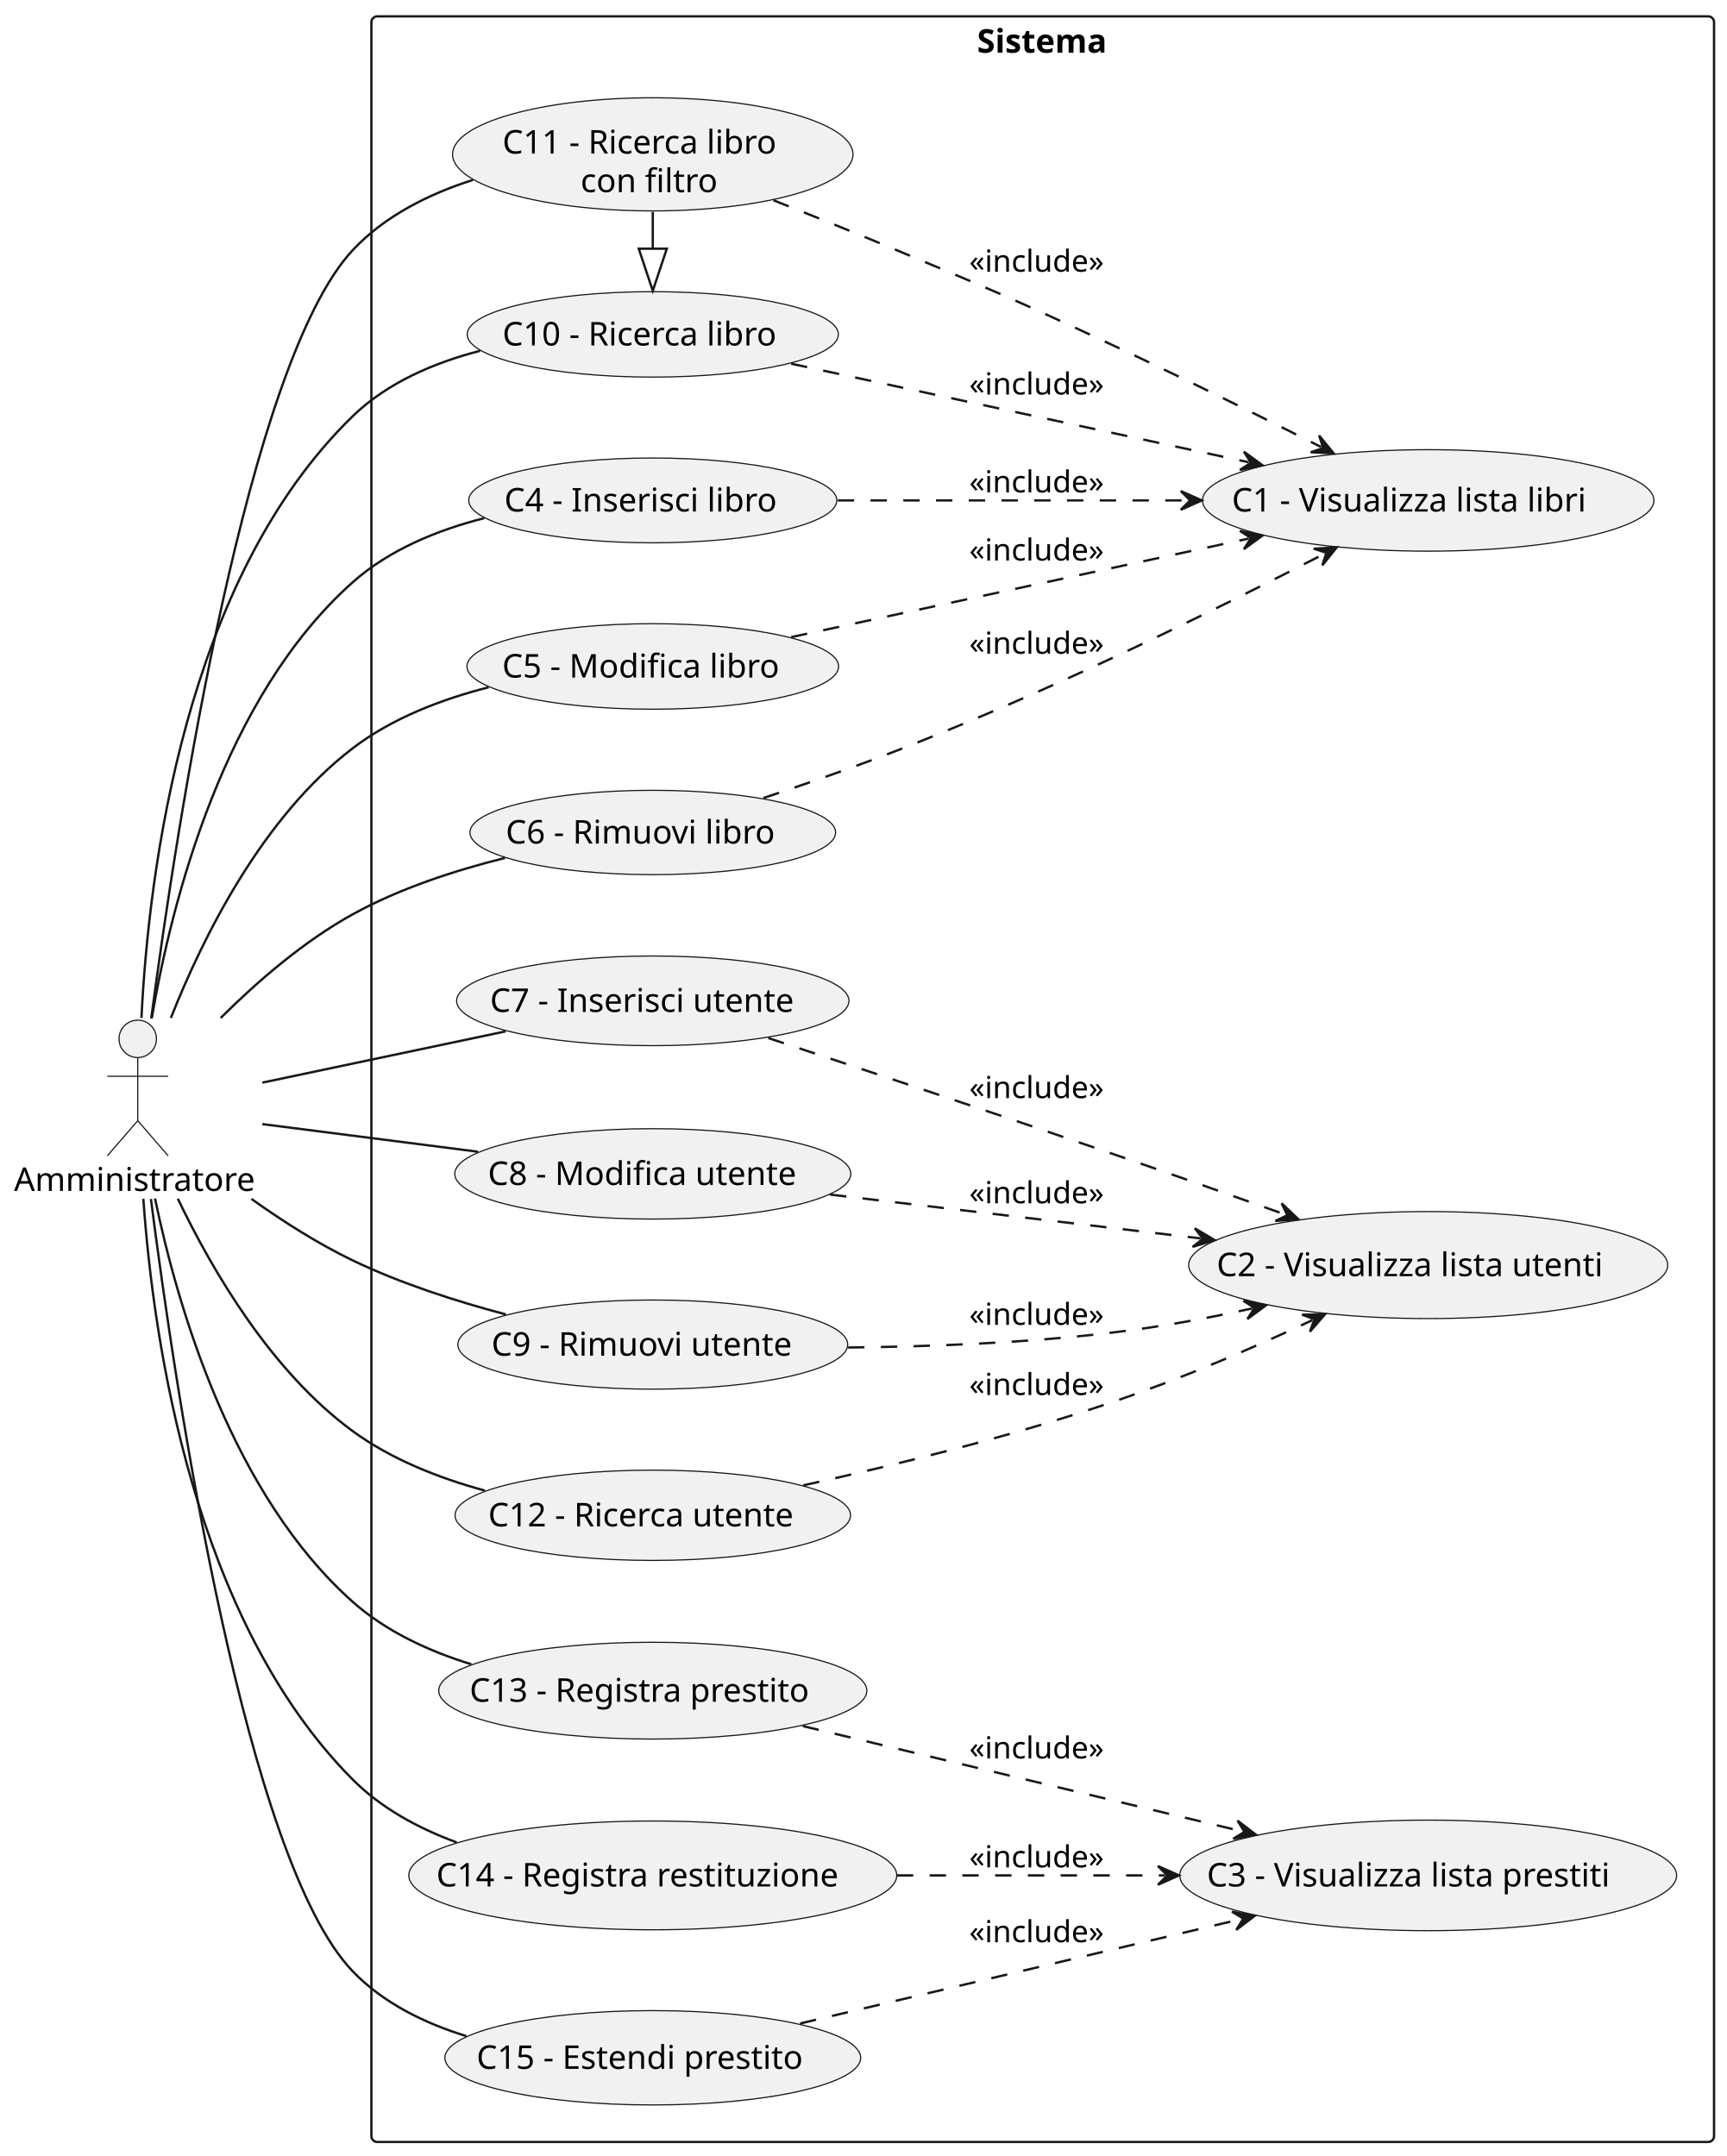
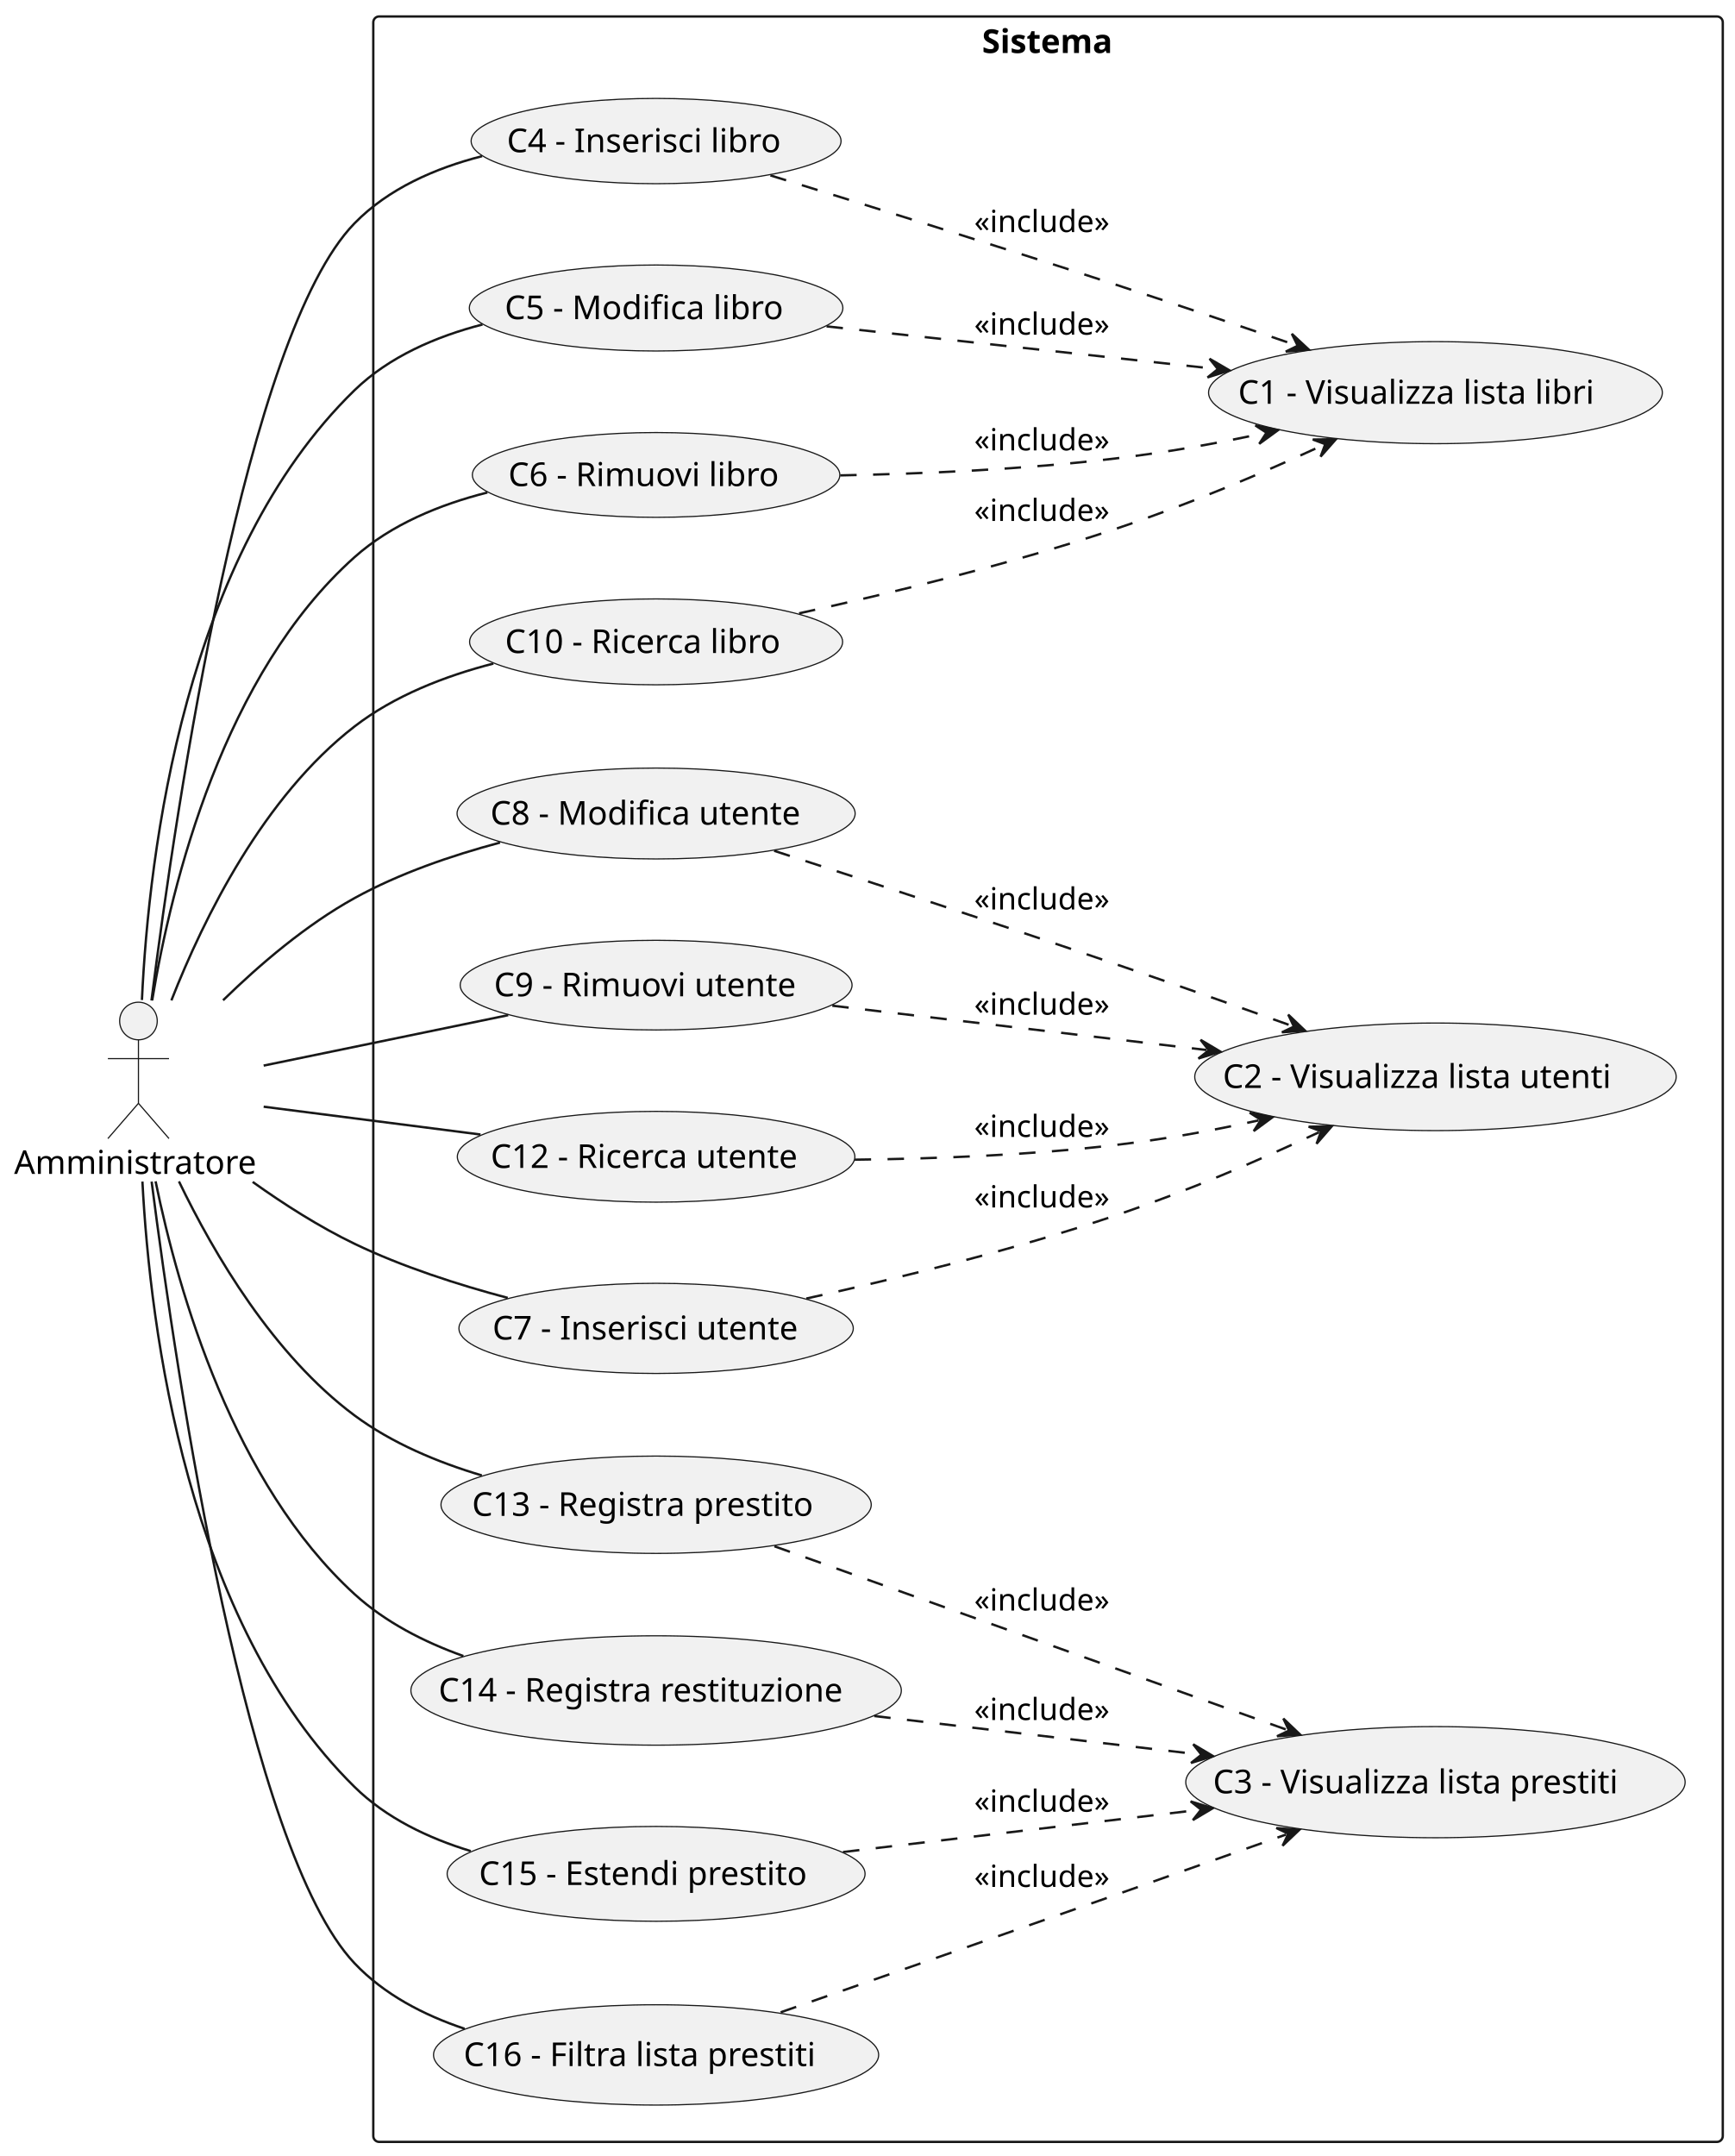
- <svg xmlns="http://www.w3.org/2000/svg" contentStyleType="text/css" data-diagram-type="DESCRIPTION" height="922px" preserveAspectRatio="none" style="width:738px;height:922px;background:#FFFFFF;" version="1.1" viewBox="0 0 738 922" width="738px" zoomAndPan="magnify">
+ <svg xmlns="http://www.w3.org/2000/svg" contentStyleType="text/css" data-diagram-type="DESCRIPTION" height="917px" preserveAspectRatio="none" style="width:738px;height:917px;background:#FFFFFF;" version="1.1" viewBox="0 0 738 917" width="738px" zoomAndPan="magnify">
  <defs />
  <g>
    <g class="cluster" data-entity="Sistema" data-source-line="6" data-uid="ent0003" id="cluster_Sistema">
-       <rect fill="none" height="909" rx="2.5" ry="2.5" style="stroke:#181818;stroke-width:1;" width="574.02" x="158.78" y="7" />
+       <rect fill="none" height="904" rx="2.5" ry="2.5" style="stroke:#181818;stroke-width:1;" width="574.02" x="158.78" y="7" />
      <text fill="#000000" font-family="sans-serif" font-size="14" font-weight="bold" lengthAdjust="spacing" textLength="56.15" x="417.715" y="22.535">Sistema</text>
    </g>
    <g class="entity" data-entity="UC1" data-source-line="8" data-uid="ent0004" id="entity_UC1">
-       <ellipse cx="610.591" cy="214.002" fill="#F1F1F1" rx="96.511" ry="21.702" style="stroke:#181818;stroke-width:0.5;" />
-       <text fill="#000000" font-family="sans-serif" font-size="14" lengthAdjust="spacing" textLength="167.87" x="526.656" y="218.746">C1 - Visualizza lista libri</text>
+       <ellipse cx="610.591" cy="167.002" fill="#F1F1F1" rx="96.511" ry="21.702" style="stroke:#181818;stroke-width:0.5;" />
+       <text fill="#000000" font-family="sans-serif" font-size="14" lengthAdjust="spacing" textLength="167.87" x="526.656" y="171.746">C1 - Visualizza lista libri</text>
    </g>
    <g class="entity" data-entity="UC2" data-source-line="9" data-uid="ent0005" id="entity_UC2">
-       <ellipse cx="610.593" cy="540.999" fill="#F1F1F1" rx="102.394" ry="22.879" style="stroke:#181818;stroke-width:0.5;" />
-       <text fill="#000000" font-family="sans-serif" font-size="14" lengthAdjust="spacing" textLength="180.886" x="520.151" y="545.743">C2 - Visualizza lista utenti</text>
+       <ellipse cx="610.593" cy="457.999" fill="#F1F1F1" rx="102.394" ry="22.879" style="stroke:#181818;stroke-width:0.5;" />
+       <text fill="#000000" font-family="sans-serif" font-size="14" lengthAdjust="spacing" textLength="180.886" x="520.151" y="462.743">C2 - Visualizza lista utenti</text>
    </g>
    <g class="entity" data-entity="UC3" data-source-line="10" data-uid="ent0006" id="entity_UC3">
-       <ellipse cx="610.586" cy="802.001" fill="#F1F1F1" rx="106.206" ry="23.641" style="stroke:#181818;stroke-width:0.5;" />
-       <text fill="#000000" font-family="sans-serif" font-size="14" lengthAdjust="spacing" textLength="189.232" x="515.969" y="806.745">C3 - Visualizza lista prestiti</text>
+       <ellipse cx="610.586" cy="758.001" fill="#F1F1F1" rx="106.206" ry="23.641" style="stroke:#181818;stroke-width:0.5;" />
+       <text fill="#000000" font-family="sans-serif" font-size="14" lengthAdjust="spacing" textLength="189.232" x="515.969" y="762.745">C3 - Visualizza lista prestiti</text>
    </g>
    <g class="entity" data-entity="UC4" data-source-line="11" data-uid="ent0007" id="entity_UC4">
-       <ellipse cx="279.075" cy="213.997" fill="#F1F1F1" rx="78.685" ry="18.137" style="stroke:#181818;stroke-width:0.5;" />
-       <text fill="#000000" font-family="sans-serif" font-size="14" lengthAdjust="spacing" textLength="126.95" x="215.6" y="218.741">C4 - Inserisci libro</text>
+       <ellipse cx="279.075" cy="59.997" fill="#F1F1F1" rx="78.685" ry="18.137" style="stroke:#181818;stroke-width:0.5;" />
+       <text fill="#000000" font-family="sans-serif" font-size="14" lengthAdjust="spacing" textLength="126.95" x="215.6" y="64.741">C4 - Inserisci libro</text>
    </g>
    <g class="entity" data-entity="UC5" data-source-line="12" data-uid="ent0008" id="entity_UC5">
-       <ellipse cx="279.082" cy="285" fill="#F1F1F1" rx="79.452" ry="18.29" style="stroke:#181818;stroke-width:0.5;" />
-       <text fill="#000000" font-family="sans-serif" font-size="14" lengthAdjust="spacing" textLength="128.775" x="214.694" y="289.745">C5 - Modifica libro</text>
+       <ellipse cx="279.082" cy="131" fill="#F1F1F1" rx="79.452" ry="18.29" style="stroke:#181818;stroke-width:0.5;" />
+       <text fill="#000000" font-family="sans-serif" font-size="14" lengthAdjust="spacing" textLength="128.775" x="214.694" y="135.745">C5 - Modifica libro</text>
    </g>
    <g class="entity" data-entity="UC6" data-source-line="13" data-uid="ent0009" id="entity_UC6">
-       <ellipse cx="279.077" cy="356.003" fill="#F1F1F1" rx="78.167" ry="18.033" style="stroke:#181818;stroke-width:0.5;" />
-       <text fill="#000000" font-family="sans-serif" font-size="14" lengthAdjust="spacing" textLength="125.713" x="216.221" y="360.748">C6 - Rimuovi libro</text>
+       <ellipse cx="279.077" cy="202.003" fill="#F1F1F1" rx="78.167" ry="18.033" style="stroke:#181818;stroke-width:0.5;" />
+       <text fill="#000000" font-family="sans-serif" font-size="14" lengthAdjust="spacing" textLength="125.713" x="216.221" y="206.748">C6 - Rimuovi libro</text>
    </g>
    <g class="entity" data-entity="UC7" data-source-line="14" data-uid="ent0010" id="entity_UC7">
-       <ellipse cx="279.076" cy="427.995" fill="#F1F1F1" rx="83.876" ry="19.175" style="stroke:#181818;stroke-width:0.5;" />
-       <text fill="#000000" font-family="sans-serif" font-size="14" lengthAdjust="spacing" textLength="139.166" x="209.493" y="432.739">C7 - Inserisci utente</text>
+       <ellipse cx="279.076" cy="564.995" fill="#F1F1F1" rx="83.876" ry="19.175" style="stroke:#181818;stroke-width:0.5;" />
+       <text fill="#000000" font-family="sans-serif" font-size="14" lengthAdjust="spacing" textLength="139.166" x="209.493" y="569.739">C7 - Inserisci utente</text>
    </g>
    <g class="entity" data-entity="UC8" data-source-line="15" data-uid="ent0011" id="entity_UC8">
-       <ellipse cx="279.083" cy="502.002" fill="#F1F1F1" rx="84.663" ry="19.332" style="stroke:#181818;stroke-width:0.5;" />
-       <text fill="#000000" font-family="sans-serif" font-size="14" lengthAdjust="spacing" textLength="140.991" x="208.587" y="506.747">C8 - Modifica utente</text>
+       <ellipse cx="279.083" cy="346.002" fill="#F1F1F1" rx="84.663" ry="19.332" style="stroke:#181818;stroke-width:0.5;" />
+       <text fill="#000000" font-family="sans-serif" font-size="14" lengthAdjust="spacing" textLength="140.991" x="208.587" y="350.747">C8 - Modifica utente</text>
    </g>
    <g class="entity" data-entity="UC9" data-source-line="16" data-uid="ent0012" id="entity_UC9">
-       <ellipse cx="279.084" cy="574.999" fill="#F1F1F1" rx="83.344" ry="19.069" style="stroke:#181818;stroke-width:0.5;" />
-       <text fill="#000000" font-family="sans-serif" font-size="14" lengthAdjust="spacing" textLength="137.929" x="210.12" y="579.743">C9 - Rimuovi utente</text>
+       <ellipse cx="279.084" cy="418.999" fill="#F1F1F1" rx="83.344" ry="19.069" style="stroke:#181818;stroke-width:0.5;" />
+       <text fill="#000000" font-family="sans-serif" font-size="14" lengthAdjust="spacing" textLength="137.929" x="210.12" y="423.743">C9 - Rimuovi utente</text>
    </g>
    <g class="entity" data-entity="UC10" data-source-line="17" data-uid="ent0013" id="entity_UC10">
-       <ellipse cx="279.083" cy="142.999" fill="#F1F1F1" rx="79.343" ry="18.268" style="stroke:#181818;stroke-width:0.5;" />
-       <text fill="#000000" font-family="sans-serif" font-size="14" lengthAdjust="spacing" textLength="128.516" x="214.825" y="147.743">C10 - Ricerca libro</text>
+       <ellipse cx="279.083" cy="272.998" fill="#F1F1F1" rx="79.343" ry="18.268" style="stroke:#181818;stroke-width:0.5;" />
+       <text fill="#000000" font-family="sans-serif" font-size="14" lengthAdjust="spacing" textLength="128.516" x="214.825" y="277.743">C10 - Ricerca libro</text>
    </g>
-     <g class="entity" data-entity="UC11" data-source-line="18" data-uid="ent0014" id="entity_UC11">
-       <ellipse cx="279.077" cy="66.004" fill="#F1F1F1" rx="85.597" ry="24.194" style="stroke:#181818;stroke-width:0.5;" />
-       <text fill="#000000" font-family="sans-serif" font-size="14" lengthAdjust="spacing" textLength="128.516" x="214.819" y="65.676">C11 - Ricerca libro</text>
-       <text fill="#000000" font-family="sans-serif" font-size="14" lengthAdjust="spacing" textLength="61.694" x="248.23" y="82.164">con filtro</text>
+     <g class="entity" data-entity="UC12" data-source-line="19" data-uid="ent0014" id="entity_UC12">
+       <ellipse cx="279.08" cy="492" fill="#F1F1F1" rx="84.55" ry="19.31" style="stroke:#181818;stroke-width:0.5;" />
+       <text fill="#000000" font-family="sans-serif" font-size="14" lengthAdjust="spacing" textLength="140.731" x="208.715" y="496.744">C12 - Ricerca utente</text>
    </g>
-     <g class="entity" data-entity="UC12" data-source-line="19" data-uid="ent0015" id="entity_UC12">
-       <ellipse cx="279.08" cy="648" fill="#F1F1F1" rx="84.55" ry="19.31" style="stroke:#181818;stroke-width:0.5;" />
-       <text fill="#000000" font-family="sans-serif" font-size="14" lengthAdjust="spacing" textLength="140.731" x="208.715" y="652.744">C12 - Ricerca utente</text>
+     <g class="entity" data-entity="UC13" data-source-line="20" data-uid="ent0015" id="entity_UC13">
+       <ellipse cx="279.085" cy="640.001" fill="#F1F1F1" rx="91.505" ry="20.701" style="stroke:#181818;stroke-width:0.5;" />
+       <text fill="#000000" font-family="sans-serif" font-size="14" lengthAdjust="spacing" textLength="156.639" x="200.765" y="644.745">C13 - Registra prestito</text>
    </g>
-     <g class="entity" data-entity="UC13" data-source-line="20" data-uid="ent0016" id="entity_UC13">
-       <ellipse cx="279.085" cy="723.001" fill="#F1F1F1" rx="91.505" ry="20.701" style="stroke:#181818;stroke-width:0.5;" />
-       <text fill="#000000" font-family="sans-serif" font-size="14" lengthAdjust="spacing" textLength="156.639" x="200.765" y="727.745">C13 - Registra prestito</text>
+     <g class="entity" data-entity="UC14" data-source-line="21" data-uid="ent0016" id="entity_UC14">
+       <ellipse cx="279.084" cy="719.001" fill="#F1F1F1" rx="104.304" ry="23.261" style="stroke:#181818;stroke-width:0.5;" />
+       <text fill="#000000" font-family="sans-serif" font-size="14" lengthAdjust="spacing" textLength="185.076" x="186.546" y="723.745">C14 - Registra restituzione</text>
    </g>
-     <g class="entity" data-entity="UC14" data-source-line="21" data-uid="ent0017" id="entity_UC14">
-       <ellipse cx="279.084" cy="802.001" fill="#F1F1F1" rx="104.304" ry="23.261" style="stroke:#181818;stroke-width:0.5;" />
-       <text fill="#000000" font-family="sans-serif" font-size="14" lengthAdjust="spacing" textLength="185.076" x="186.546" y="806.745">C14 - Registra restituzione</text>
+     <g class="entity" data-entity="UC15" data-source-line="22" data-uid="ent0017" id="entity_UC15">
+       <ellipse cx="279.081" cy="796.996" fill="#F1F1F1" rx="88.881" ry="20.176" style="stroke:#181818;stroke-width:0.5;" />
+       <text fill="#000000" font-family="sans-serif" font-size="14" lengthAdjust="spacing" textLength="150.685" x="203.739" y="801.74">C15 - Estendi prestito</text>
    </g>
-     <g class="entity" data-entity="UC15" data-source-line="22" data-uid="ent0018" id="entity_UC15">
-       <ellipse cx="279.081" cy="879.996" fill="#F1F1F1" rx="88.881" ry="20.176" style="stroke:#181818;stroke-width:0.5;" />
-       <text fill="#000000" font-family="sans-serif" font-size="14" lengthAdjust="spacing" textLength="150.685" x="203.739" y="884.74">C15 - Estendi prestito</text>
+     <g class="entity" data-entity="UC16" data-source-line="23" data-uid="ent0018" id="entity_UC16">
+       <ellipse cx="279.075" cy="874.003" fill="#F1F1F1" rx="94.665" ry="21.333" style="stroke:#181818;stroke-width:0.5;" />
+       <text fill="#000000" font-family="sans-serif" font-size="14" lengthAdjust="spacing" textLength="163.748" x="197.201" y="878.747">C16 - Filtra lista prestiti</text>
    </g>
    <g class="entity" data-entity="a" data-source-line="4" data-uid="ent0002" id="entity_a">
-       <ellipse cx="58.89" cy="444.26" fill="#F1F1F1" rx="8" ry="8" style="stroke:#181818;stroke-width:0.5;" />
-       <path d="M58.89,452.26 L58.89,479.26 M45.89,460.26 L71.89,460.26 M58.89,479.26 L45.89,494.26 M58.89,479.26 L71.89,494.26" fill="none" style="stroke:#181818;stroke-width:0.5;" />
-       <text fill="#000000" font-family="sans-serif" font-size="14" lengthAdjust="spacing" textLength="105.779" x="6" y="509.295">Amministratore</text>
+       <ellipse cx="58.89" cy="434.26" fill="#F1F1F1" rx="8" ry="8" style="stroke:#181818;stroke-width:0.5;" />
+       <path d="M58.89,442.26 L58.89,469.26 M45.89,450.26 L71.89,450.26 M58.89,469.26 L45.89,484.26 M58.89,469.26 L71.89,484.26" fill="none" style="stroke:#181818;stroke-width:0.5;" />
+       <text fill="#000000" font-family="sans-serif" font-size="14" lengthAdjust="spacing" textLength="105.779" x="6" y="499.295">Amministratore</text>
    </g>
-     <g class="link" data-entity-1="a" data-entity-2="UC4" data-source-line="26" data-uid="lnk19" id="link_a_UC4">
-       <path d="M64.89,435.4 C73.47,385.17 95.72,298.03 150.78,249 C166.36,235.13 186.94,226.69 207.01,221.59" fill="none" id="a-UC4" style="stroke:#181818;stroke-width:1;" />
+     <g class="link" data-entity-1="a" data-entity-2="UC4" data-source-line="27" data-uid="lnk19" id="link_a_UC4">
+       <path d="M64.43,425.54 C75.17,340.9 104.76,142.27 150.78,95 C165.17,80.22 185.18,71.5 205.07,66.42" fill="none" id="a-UC4" style="stroke:#181818;stroke-width:1;" />
    </g>
-     <g class="link" data-entity-1="a" data-entity-2="UC5" data-source-line="27" data-uid="lnk20" id="link_a_UC5">
-       <path d="M73.05,435.33 C86.98,400.17 112.31,349.42 150.78,320 C167.53,307.19 188.68,299.06 208.91,293.91" fill="none" id="a-UC5" style="stroke:#181818;stroke-width:1;" />
+     <g class="link" data-entity-1="a" data-entity-2="UC5" data-source-line="28" data-uid="lnk20" id="link_a_UC5">
+       <path d="M60.37,425.33 C63.32,362.01 78.56,236.24 150.78,166 C165.49,151.7 185.47,143.12 205.24,138.01" fill="none" id="a-UC5" style="stroke:#181818;stroke-width:1;" />
    </g>
-     <g class="link" data-entity-1="a" data-entity-2="UC6" data-source-line="28" data-uid="lnk21" id="link_a_UC6">
-       <path d="M94.35,435.31 C110.17,419.58 130.01,402.46 150.78,391 C170.75,379.98 194.43,372.24 215.91,366.9" fill="none" id="a-UC6" style="stroke:#181818;stroke-width:1;" />
+     <g class="link" data-entity-1="a" data-entity-2="UC6" data-source-line="29" data-uid="lnk21" id="link_a_UC6">
+       <path d="M64.72,425.5 C73.12,374.9 95.22,286.63 150.78,237 C166.42,223.03 187.14,214.57 207.32,209.47" fill="none" id="a-UC6" style="stroke:#181818;stroke-width:1;" />
    </g>
-     <g class="link" data-entity-1="a" data-entity-2="UC10" data-source-line="29" data-uid="lnk22" id="link_a_UC10">
-       <path d="M60.47,435.33 C63.57,372.34 79.04,247.65 150.78,178 C165.5,163.71 185.49,155.13 205.26,150.02" fill="none" id="a-UC10" style="stroke:#181818;stroke-width:1;" />
+     <g class="link" data-entity-1="a" data-entity-2="UC10" data-source-line="30" data-uid="lnk22" id="link_a_UC10">
+       <path d="M72.9,425.49 C86.79,390.14 112.15,338.86 150.78,309 C167.77,295.87 189.33,287.52 209.86,282.23" fill="none" id="a-UC10" style="stroke:#181818;stroke-width:1;" />
    </g>
-     <g class="link" data-entity-1="a" data-entity-2="UC11" data-source-line="30" data-uid="lnk23" id="link_a_UC11">
-       <path d="M64.65,435.57 C75.78,351.5 106.04,154.92 150.78,107 C164.41,92.4 183.24,82.99 202.25,76.92" fill="none" id="a-UC11" style="stroke:#181818;stroke-width:1;" />
+     <g class="link" data-entity-1="a" data-entity-2="UC7" data-source-line="31" data-uid="lnk23" id="link_a_UC7">
+       <path d="M107.48,502.7 C120.91,512.29 135.92,521.85 150.78,529 C171.17,538.8 194.71,546.39 215.97,552.02" fill="none" id="a-UC7" style="stroke:#181818;stroke-width:1;" />
    </g>
-     <g class="link" data-entity-1="a" data-entity-2="UC7" data-source-line="31" data-uid="lnk24" id="link_a_UC7">
-       <path d="M112.15,462.98 C143.42,456.39 183.33,447.98 216.17,441.05" fill="none" id="a-UC7" style="stroke:#181818;stroke-width:1;" />
+     <g class="link" data-entity-1="a" data-entity-2="UC8" data-source-line="32" data-uid="lnk24" id="link_a_UC8">
+       <path d="M94.89,425.44 C110.66,410.04 130.32,393.31 150.78,382 C169.78,371.5 192.1,363.85 212.7,358.37" fill="none" id="a-UC8" style="stroke:#181818;stroke-width:1;" />
    </g>
-     <g class="link" data-entity-1="a" data-entity-2="UC8" data-source-line="32" data-uid="lnk25" id="link_a_UC8">
-       <path d="M112.15,480.71 C139.76,484.25 174.11,488.66 204.38,492.54" fill="none" id="a-UC8" style="stroke:#181818;stroke-width:1;" />
+     <g class="link" data-entity-1="a" data-entity-2="UC9" data-source-line="33" data-uid="lnk25" id="link_a_UC9">
+       <path d="M112.15,453.22 C143.42,446.77 183.33,438.54 216.17,431.77" fill="none" id="a-UC9" style="stroke:#181818;stroke-width:1;" />
    </g>
-     <g class="link" data-entity-1="a" data-entity-2="UC9" data-source-line="33" data-uid="lnk26" id="link_a_UC9">
-       <path d="M107.48,512.7 C120.91,522.29 135.92,531.85 150.78,539 C171.27,548.85 194.95,556.47 216.29,562.11" fill="none" id="a-UC9" style="stroke:#181818;stroke-width:1;" />
+     <g class="link" data-entity-1="a" data-entity-2="UC12" data-source-line="34" data-uid="lnk26" id="link_a_UC12">
+       <path d="M112.15,470.71 C139.76,474.25 174.11,478.66 204.38,482.54" fill="none" id="a-UC12" style="stroke:#181818;stroke-width:1;" />
    </g>
-     <g class="link" data-entity-1="a" data-entity-2="UC12" data-source-line="34" data-uid="lnk27" id="link_a_UC12">
-       <path d="M76.03,512.62 C90.99,543.86 116.17,586.66 150.78,612 C167.27,624.08 187.68,632.11 207.3,637.44" fill="none" id="a-UC12" style="stroke:#181818;stroke-width:1;" />
+     <g class="link" data-entity-1="a" data-entity-2="UC13" data-source-line="35" data-uid="lnk27" id="link_a_UC13">
+       <path d="M76.12,502.49 C91.14,533.65 116.36,576.41 150.78,602 C166.61,613.76 186.06,621.91 204.96,627.54" fill="none" id="a-UC13" style="stroke:#181818;stroke-width:1;" />
    </g>
-     <g class="link" data-entity-1="a" data-entity-2="UC13" data-source-line="35" data-uid="lnk28" id="link_a_UC13">
-       <path d="M66.27,512.52 C76.11,559.83 99.52,639.4 150.78,685 C165,697.65 183.27,706.09 201.51,711.72" fill="none" id="a-UC13" style="stroke:#181818;stroke-width:1;" />
+     <g class="link" data-entity-1="a" data-entity-2="UC14" data-source-line="36" data-uid="lnk28" id="link_a_UC14">
+       <path d="M66.18,502.46 C75.98,550.19 99.38,631.03 150.78,678 C163.81,689.9 180.32,698.35 197.1,704.35" fill="none" id="a-UC14" style="stroke:#181818;stroke-width:1;" />
    </g>
-     <g class="link" data-entity-1="a" data-entity-2="UC14" data-source-line="36" data-uid="lnk29" id="link_a_UC14">
-       <path d="M61.28,512.66 C65.57,573.75 82.76,692.65 150.78,761 C162.98,773.26 178.86,781.86 195.25,787.89" fill="none" id="a-UC14" style="stroke:#181818;stroke-width:1;" />
+     <g class="link" data-entity-1="a" data-entity-2="UC15" data-source-line="37" data-uid="lnk29" id="link_a_UC15">
+       <path d="M60.58,502.55 C63.84,565.37 79.55,689.83 150.78,760 C164.22,773.24 182.12,781.8 200.23,787.31" fill="none" id="a-UC15" style="stroke:#181818;stroke-width:1;" />
    </g>
-     <g class="link" data-entity-1="a" data-entity-2="UC15" data-source-line="37" data-uid="lnk30" id="link_a_UC15">
-       <path d="M64.52,512.73 C75.39,597.45 105.16,795.45 150.78,843 C163.77,856.54 181.39,865.2 199.37,870.73" fill="none" id="a-UC15" style="stroke:#181818;stroke-width:1;" />
+     <g class="link" data-entity-1="a" data-entity-2="UC16" data-source-line="38" data-uid="lnk30" id="link_a_UC16">
+       <path d="M64.5,502.57 C75.38,587.47 105.24,786.79 150.78,835 C163.32,848.28 180.24,857.07 197.65,862.89" fill="none" id="a-UC16" style="stroke:#181818;stroke-width:1;" />
    </g>
-     <g class="link" data-entity-1="UC11" data-entity-2="UC10" data-source-line="39" data-uid="lnk31" id="link_UC11_UC10">
-       <path d="M279.08,90.62 C279.08,101.86 279.08,95.11 279.08,106.35" fill="none" id="UC11-to-UC10" style="stroke:#181818;stroke-width:1;" />
-       <polygon fill="none" points="279.08,124.35,285.08,106.35,273.08,106.35,279.08,124.35" style="stroke:#181818;stroke-width:1;" />
+     <g class="link" data-entity-1="UC4" data-entity-2="UC1" data-source-line="40" data-uid="lnk31" id="link_UC4_UC1">
+       <path d="M327.7,74.6 C367.09,86.77 424.48,104.68 474.39,121 C501.61,129.9 526.115,138.181 551.035,146.741" fill="none" id="UC4-to-UC1" style="stroke:#181818;stroke-width:1;stroke-dasharray:7,7;" />
+       <polygon fill="#181818" points="556.71,148.69,549.498,141.983,551.981,147.066,546.899,149.549,556.71,148.69" style="stroke:#181818;stroke-width:1;" />
+       <text fill="#000000" font-family="sans-serif" font-size="13" lengthAdjust="spacing" textLength="59.357" x="414.39" y="98.708">«include»</text>
    </g>
-     <g class="link" data-entity-1="UC4" data-entity-2="UC1" data-source-line="41" data-uid="lnk32" id="link_UC4_UC1">
-       <path d="M358.17,214 C404.8,214 458.37,214 507.82,214" fill="none" id="UC4-to-UC1" style="stroke:#181818;stroke-width:1;stroke-dasharray:7,7;" />
-       <polygon fill="#181818" points="513.82,214,504.82,210,508.82,214,504.82,218,513.82,214" style="stroke:#181818;stroke-width:1;" />
-       <text fill="#000000" font-family="sans-serif" font-size="13" lengthAdjust="spacing" textLength="59.357" x="414.39" y="210.568">«include»</text>
+     <g class="link" data-entity-1="UC5" data-entity-2="UC1" data-source-line="41" data-uid="lnk32" id="link_UC5_UC1">
+       <path d="M351.58,138.81 C401.93,144.31 463.635,151.059 517.045,156.889" fill="none" id="UC5-to-UC1" style="stroke:#181818;stroke-width:1;stroke-dasharray:7,7;" />
+       <polygon fill="#181818" points="523.01,157.54,514.497,152.587,518.039,156.997,513.629,160.54,523.01,157.54" style="stroke:#181818;stroke-width:1;" />
+       <text fill="#000000" font-family="sans-serif" font-size="13" lengthAdjust="spacing" textLength="59.357" x="414.39" y="142.348">«include»</text>
    </g>
-     <g class="link" data-entity-1="UC5" data-entity-2="UC1" data-source-line="42" data-uid="lnk33" id="link_UC5_UC1">
-       <path d="M338.23,272.47 C394.49,260.35 473.945,243.224 533.865,230.314" fill="none" id="UC5-to-UC1" style="stroke:#181818;stroke-width:1;stroke-dasharray:7,7;" />
-       <polygon fill="#181818" points="539.73,229.05,530.089,227.035,534.842,230.103,531.774,234.856,539.73,229.05" style="stroke:#181818;stroke-width:1;" />
-       <text fill="#000000" font-family="sans-serif" font-size="13" lengthAdjust="spacing" textLength="59.357" x="414.39" y="239.708">«include»</text>
+     <g class="link" data-entity-1="UC6" data-entity-2="UC1" data-source-line="42" data-uid="lnk33" id="link_UC6_UC1">
+       <path d="M357.38,202.19 C393.1,201.52 436.02,199.63 474.39,195 C497.11,192.26 515.832,188.914 537.732,184.234" fill="none" id="UC6-to-UC1" style="stroke:#181818;stroke-width:1;stroke-dasharray:7,7;" />
+       <polygon fill="#181818" points="543.6,182.98,533.963,180.949,538.71,184.025,535.635,188.773,543.6,182.98" style="stroke:#181818;stroke-width:1;" />
+       <text fill="#000000" font-family="sans-serif" font-size="13" lengthAdjust="spacing" textLength="59.357" x="414.39" y="191.568">«include»</text>
    </g>
-     <g class="link" data-entity-1="UC6" data-entity-2="UC1" data-source-line="43" data-uid="lnk34" id="link_UC6_UC1">
-       <path d="M326.42,341.26 C344.34,335.31 364.94,328.16 383.39,321 C451.22,294.66 521.798,259.732 566.168,236.832" fill="none" id="UC6-to-UC1" style="stroke:#181818;stroke-width:1;stroke-dasharray:7,7;" />
-       <polygon fill="#181818" points="571.5,234.08,561.668,234.653,567.057,236.373,565.337,241.762,571.5,234.08" style="stroke:#181818;stroke-width:1;" />
-       <text fill="#000000" font-family="sans-serif" font-size="13" lengthAdjust="spacing" textLength="59.357" x="414.39" y="279.568">«include»</text>
+     <g class="link" data-entity-1="UC10" data-entity-2="UC1" data-source-line="43" data-uid="lnk34" id="link_UC10_UC1">
+       <path d="M339.9,260.87 C378.69,252.36 430.08,239.87 474.39,225 C506.59,214.19 536.378,201.465 562.798,189.325" fill="none" id="UC10-to-UC1" style="stroke:#181818;stroke-width:1;stroke-dasharray:7,7;" />
+       <polygon fill="#181818" points="568.25,186.82,558.402,186.943,563.707,188.908,561.742,194.212,568.25,186.82" style="stroke:#181818;stroke-width:1;" />
+       <text fill="#000000" font-family="sans-serif" font-size="13" lengthAdjust="spacing" textLength="59.357" x="414.39" y="221.568">«include»</text>
    </g>
-     <g class="link" data-entity-1="UC10" data-entity-2="UC1" data-source-line="44" data-uid="lnk35" id="link_UC10_UC1">
-       <path d="M338.23,155.53 C394.49,167.65 473.945,184.776 533.865,197.686" fill="none" id="UC10-to-UC1" style="stroke:#181818;stroke-width:1;stroke-dasharray:7,7;" />
-       <polygon fill="#181818" points="539.73,198.95,531.774,193.144,534.842,197.897,530.089,200.965,539.73,198.95" style="stroke:#181818;stroke-width:1;" />
-       <text fill="#000000" font-family="sans-serif" font-size="13" lengthAdjust="spacing" textLength="59.357" x="414.39" y="168.708">«include»</text>
+     <g class="link" data-entity-1="UC7" data-entity-2="UC2" data-source-line="45" data-uid="lnk35" id="link_UC7_UC2">
+       <path d="M342.99,552.3 C381.41,543.84 431.28,531.61 474.39,517 C505.92,506.31 534.852,493.796 561.052,481.576" fill="none" id="UC7-to-UC2" style="stroke:#181818;stroke-width:1;stroke-dasharray:7,7;" />
+       <polygon fill="#181818" points="566.49,479.04,556.643,479.219,561.959,481.154,560.024,486.469,566.49,479.04" style="stroke:#181818;stroke-width:1;" />
+       <text fill="#000000" font-family="sans-serif" font-size="13" lengthAdjust="spacing" textLength="59.357" x="414.39" y="513.568">«include»</text>
    </g>
-     <g class="link" data-entity-1="UC11" data-entity-2="UC1" data-source-line="45" data-uid="lnk36" id="link_UC11_UC1">
-       <path d="M330.67,85.65 C347.5,92.3 366.3,99.86 383.39,107 C424.15,124.04 434.36,128.3 474.39,147 C506.9,162.19 537.985,177.604 564.835,191.174" fill="none" id="UC11-to-UC1" style="stroke:#181818;stroke-width:1;stroke-dasharray:7,7;" />
-       <polygon fill="#181818" points="570.19,193.88,563.962,186.25,565.727,191.625,560.353,193.39,570.19,193.88" style="stroke:#181818;stroke-width:1;" />
-       <text fill="#000000" font-family="sans-serif" font-size="13" lengthAdjust="spacing" textLength="59.357" x="414.39" y="116.188">«include»</text>
+     <g class="link" data-entity-1="UC8" data-entity-2="UC2" data-source-line="46" data-uid="lnk36" id="link_UC8_UC2">
+       <path d="M329.3,361.87 C368.64,374.63 425.16,393.16 474.39,410 C501.02,419.11 524.83,427.51 549.44,436.31" fill="none" id="UC8-to-UC2" style="stroke:#181818;stroke-width:1;stroke-dasharray:7,7;" />
+       <polygon fill="#181818" points="555.09,438.33,547.962,431.533,550.382,436.647,545.269,439.066,555.09,438.33" style="stroke:#181818;stroke-width:1;" />
+       <text fill="#000000" font-family="sans-serif" font-size="13" lengthAdjust="spacing" textLength="59.357" x="414.39" y="386.818">«include»</text>
    </g>
-     <g class="link" data-entity-1="UC7" data-entity-2="UC2" data-source-line="47" data-uid="lnk37" id="link_UC7_UC2">
-       <path d="M328.48,443.92 C367.84,456.93 424.78,475.9 474.39,493 C501,502.17 524.81,510.582 549.42,519.372" fill="none" id="UC7-to-UC2" style="stroke:#181818;stroke-width:1;stroke-dasharray:7,7;" />
-       <polygon fill="#181818" points="555.07,521.39,547.94,514.596,550.361,519.708,545.249,522.13,555.07,521.39" style="stroke:#181818;stroke-width:1;" />
-       <text fill="#000000" font-family="sans-serif" font-size="13" lengthAdjust="spacing" textLength="59.357" x="414.39" y="469.598">«include»</text>
+     <g class="link" data-entity-1="UC9" data-entity-2="UC2" data-source-line="47" data-uid="lnk37" id="link_UC9_UC2">
+       <path d="M354.03,427.75 C402.89,433.54 461.292,440.444 513.192,446.594" fill="none" id="UC9-to-UC2" style="stroke:#181818;stroke-width:1;stroke-dasharray:7,7;" />
+       <polygon fill="#181818" points="519.15,447.3,510.683,442.269,514.185,446.712,509.742,450.213,519.15,447.3" style="stroke:#181818;stroke-width:1;" />
+       <text fill="#000000" font-family="sans-serif" font-size="13" lengthAdjust="spacing" textLength="59.357" x="414.39" y="431.578">«include»</text>
    </g>
-     <g class="link" data-entity-1="UC8" data-entity-2="UC2" data-source-line="48" data-uid="lnk38" id="link_UC8_UC2">
-       <path d="M354.85,510.85 C403.65,516.63 461.692,523.495 513.322,529.605" fill="none" id="UC8-to-UC2" style="stroke:#181818;stroke-width:1;stroke-dasharray:7,7;" />
-       <polygon fill="#181818" points="519.28,530.31,510.812,525.28,514.315,529.722,509.872,533.225,519.28,530.31" style="stroke:#181818;stroke-width:1;" />
-       <text fill="#000000" font-family="sans-serif" font-size="13" lengthAdjust="spacing" textLength="59.357" x="414.39" y="514.578">«include»</text>
+     <g class="link" data-entity-1="UC12" data-entity-2="UC2" data-source-line="48" data-uid="lnk38" id="link_UC12_UC2">
+       <path d="M363.53,493.24 C397.96,492.87 438.2,491.31 474.39,487 C496.32,484.39 514.09,481.197 535.36,476.527" fill="none" id="UC12-to-UC2" style="stroke:#181818;stroke-width:1;stroke-dasharray:7,7;" />
+       <polygon fill="#181818" points="541.22,475.24,531.572,473.263,536.336,476.312,533.287,481.077,541.22,475.24" style="stroke:#181818;stroke-width:1;" />
+       <text fill="#000000" font-family="sans-serif" font-size="13" lengthAdjust="spacing" textLength="59.357" x="414.39" y="483.568">«include»</text>
    </g>
-     <g class="link" data-entity-1="UC9" data-entity-2="UC2" data-source-line="49" data-uid="lnk39" id="link_UC9_UC2">
-       <path d="M362.58,576.25 C397.22,575.9 437.86,574.35 474.39,570 C496.32,567.39 514.09,564.197 535.36,559.527" fill="none" id="UC9-to-UC2" style="stroke:#181818;stroke-width:1;stroke-dasharray:7,7;" />
-       <polygon fill="#181818" points="541.22,558.24,531.572,556.263,536.336,559.312,533.287,564.077,541.22,558.24" style="stroke:#181818;stroke-width:1;" />
-       <text fill="#000000" font-family="sans-serif" font-size="13" lengthAdjust="spacing" textLength="59.357" x="414.39" y="566.568">«include»</text>
+     <g class="link" data-entity-1="UC13" data-entity-2="UC3" data-source-line="50" data-uid="lnk39" id="link_UC13_UC3">
+       <path d="M329.41,657.67 C389.29,679.11 484.391,713.167 547.361,735.717" fill="none" id="UC13-to-UC3" style="stroke:#181818;stroke-width:1;stroke-dasharray:7,7;" />
+       <polygon fill="#181818" points="553.01,737.74,545.885,730.94,548.303,736.054,543.188,738.471,553.01,737.74" style="stroke:#181818;stroke-width:1;" />
+       <text fill="#000000" font-family="sans-serif" font-size="13" lengthAdjust="spacing" textLength="59.357" x="414.39" y="684.998">«include»</text>
    </g>
-     <g class="link" data-entity-1="UC12" data-entity-2="UC2" data-source-line="50" data-uid="lnk40" id="link_UC12_UC2">
-       <path d="M343.43,635.2 C381.79,626.75 431.44,614.56 474.39,600 C505.92,589.31 534.852,576.796 561.052,564.576" fill="none" id="UC12-to-UC2" style="stroke:#181818;stroke-width:1;stroke-dasharray:7,7;" />
-       <polygon fill="#181818" points="566.49,562.04,556.643,562.219,561.959,564.154,560.024,569.469,566.49,562.04" style="stroke:#181818;stroke-width:1;" />
-       <text fill="#000000" font-family="sans-serif" font-size="13" lengthAdjust="spacing" textLength="59.357" x="414.39" y="596.568">«include»</text>
+     <g class="link" data-entity-1="UC14" data-entity-2="UC3" data-source-line="51" data-uid="lnk40" id="link_UC14_UC3">
+       <path d="M371.87,729.86 C416.81,735.18 464.872,740.876 510.051,746.216" fill="none" id="UC14-to-UC3" style="stroke:#181818;stroke-width:1;stroke-dasharray:7,7;" />
+       <polygon fill="#181818" points="516.01,746.92,507.542,741.891,511.045,746.333,506.603,749.836,516.01,746.92" style="stroke:#181818;stroke-width:1;" />
+       <text fill="#000000" font-family="sans-serif" font-size="13" lengthAdjust="spacing" textLength="59.357" x="414.39" y="731.578">«include»</text>
    </g>
-     <g class="link" data-entity-1="UC13" data-entity-2="UC3" data-source-line="52" data-uid="lnk41" id="link_UC13_UC3">
-       <path d="M343.23,738.14 C398.54,751.4 473.085,769.271 531.065,783.171" fill="none" id="UC13-to-UC3" style="stroke:#181818;stroke-width:1;stroke-dasharray:7,7;" />
-       <polygon fill="#181818" points="536.9,784.57,529.081,778.582,532.038,783.404,527.216,786.362,536.9,784.57" style="stroke:#181818;stroke-width:1;" />
-       <text fill="#000000" font-family="sans-serif" font-size="13" lengthAdjust="spacing" textLength="59.357" x="414.39" y="751.988">«include»</text>
+     <g class="link" data-entity-1="UC15" data-entity-2="UC3" data-source-line="52" data-uid="lnk41" id="link_UC15_UC3">
+       <path d="M358.59,787.71 C405.8,782.12 460.202,775.686 509.902,769.796" fill="none" id="UC15-to-UC3" style="stroke:#181818;stroke-width:1;stroke-dasharray:7,7;" />
+       <polygon fill="#181818" points="515.86,769.09,506.452,766.177,510.895,769.678,507.393,774.121,515.86,769.09" style="stroke:#181818;stroke-width:1;" />
+       <text fill="#000000" font-family="sans-serif" font-size="13" lengthAdjust="spacing" textLength="59.357" x="414.39" y="770.578">«include»</text>
    </g>
-     <g class="link" data-entity-1="UC14" data-entity-2="UC3" data-source-line="53" data-uid="lnk42" id="link_UC14_UC3">
-       <path d="M383.44,802 C421.85,802 459.45,802 498.05,802" fill="none" id="UC14-to-UC3" style="stroke:#181818;stroke-width:1;stroke-dasharray:7,7;" />
-       <polygon fill="#181818" points="504.05,802,495.05,798,499.05,802,495.05,806,504.05,802" style="stroke:#181818;stroke-width:1;" />
-       <text fill="#000000" font-family="sans-serif" font-size="13" lengthAdjust="spacing" textLength="59.357" x="414.39" y="798.568">«include»</text>
-     </g>
-     <g class="link" data-entity-1="UC15" data-entity-2="UC3" data-source-line="54" data-uid="lnk43" id="link_UC15_UC3">
-       <path d="M342.06,865.33 C397.24,852.27 472.201,834.522 530.551,820.712" fill="none" id="UC15-to-UC3" style="stroke:#181818;stroke-width:1;stroke-dasharray:7,7;" />
-       <polygon fill="#181818" points="536.39,819.33,526.711,817.51,531.524,820.482,528.553,825.295,536.39,819.33" style="stroke:#181818;stroke-width:1;" />
-       <text fill="#000000" font-family="sans-serif" font-size="13" lengthAdjust="spacing" textLength="59.357" x="414.39" y="830.578">«include»</text>
+     <g class="link" data-entity-1="UC16" data-entity-2="UC3" data-source-line="53" data-uid="lnk42" id="link_UC16_UC3">
+       <path d="M332.06,855.88 C371.21,842.22 426.19,822.99 474.39,806 C500.11,796.93 522.906,788.849 547.056,780.269" fill="none" id="UC16-to-UC3" style="stroke:#181818;stroke-width:1;stroke-dasharray:7,7;" />
+       <polygon fill="#181818" points="552.71,778.26,542.89,777.504,547.999,779.934,545.568,785.042,552.71,778.26" style="stroke:#181818;stroke-width:1;" />
+       <text fill="#000000" font-family="sans-serif" font-size="13" lengthAdjust="spacing" textLength="59.357" x="414.39" y="802.568">«include»</text>
    </g>
  </g>
</svg>
